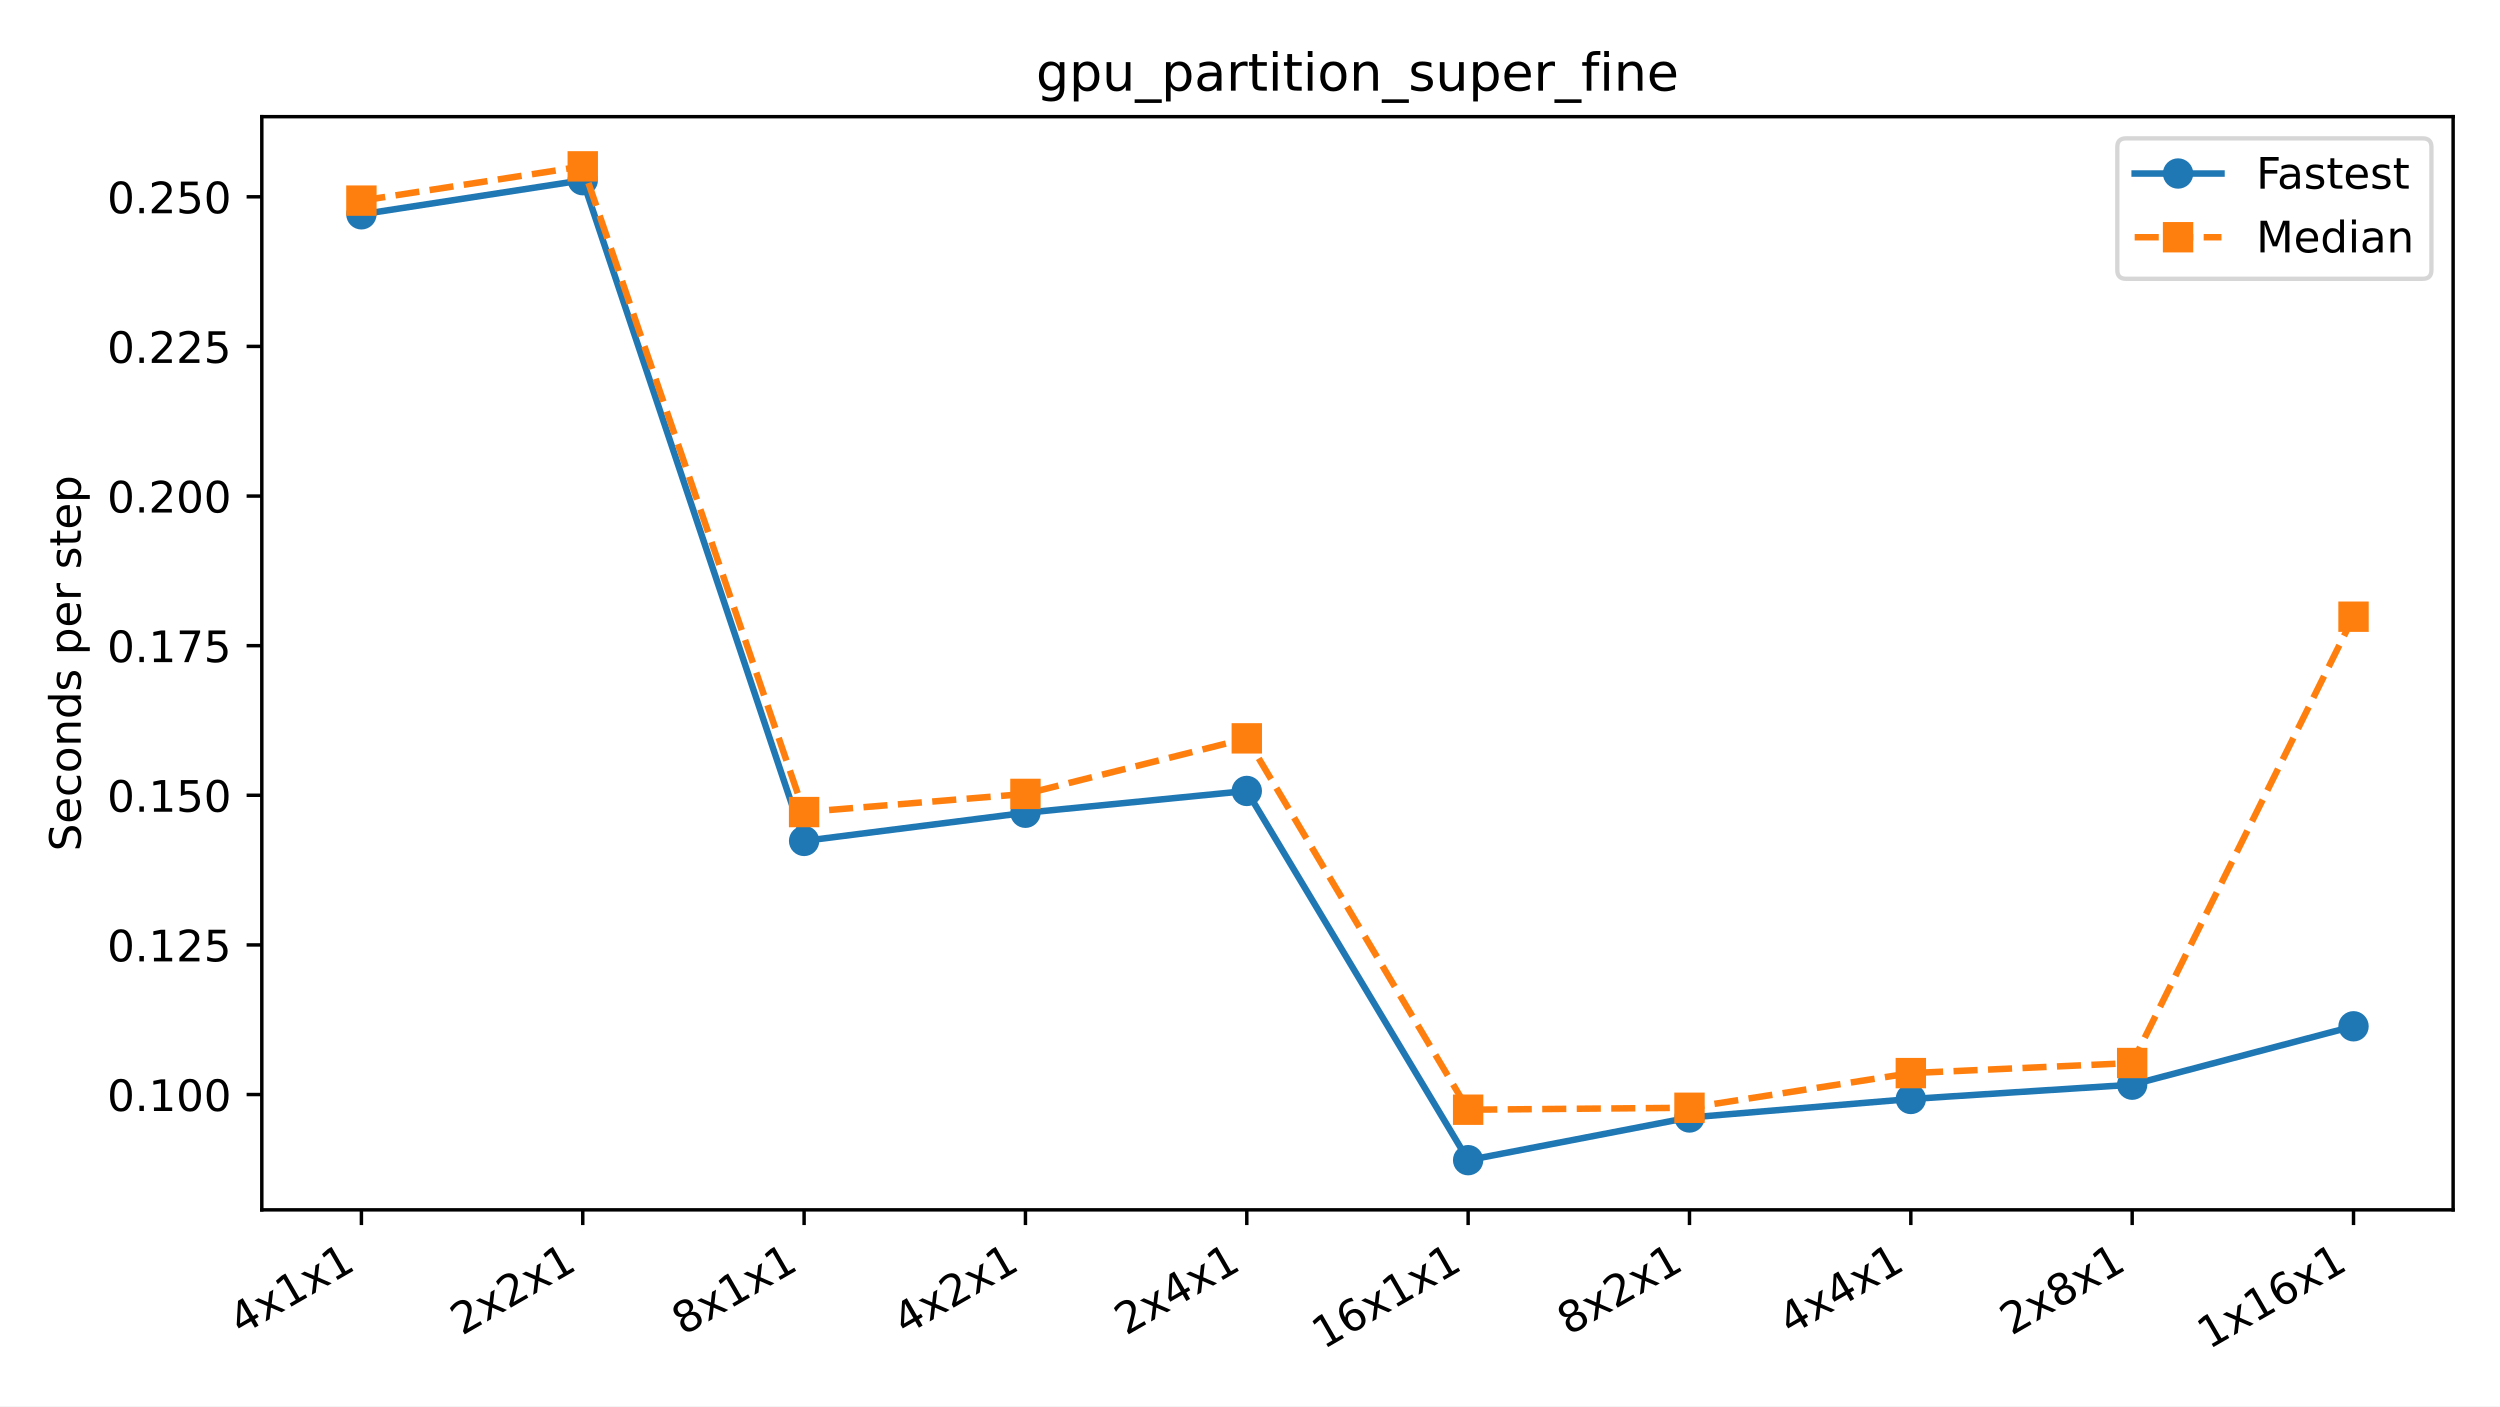
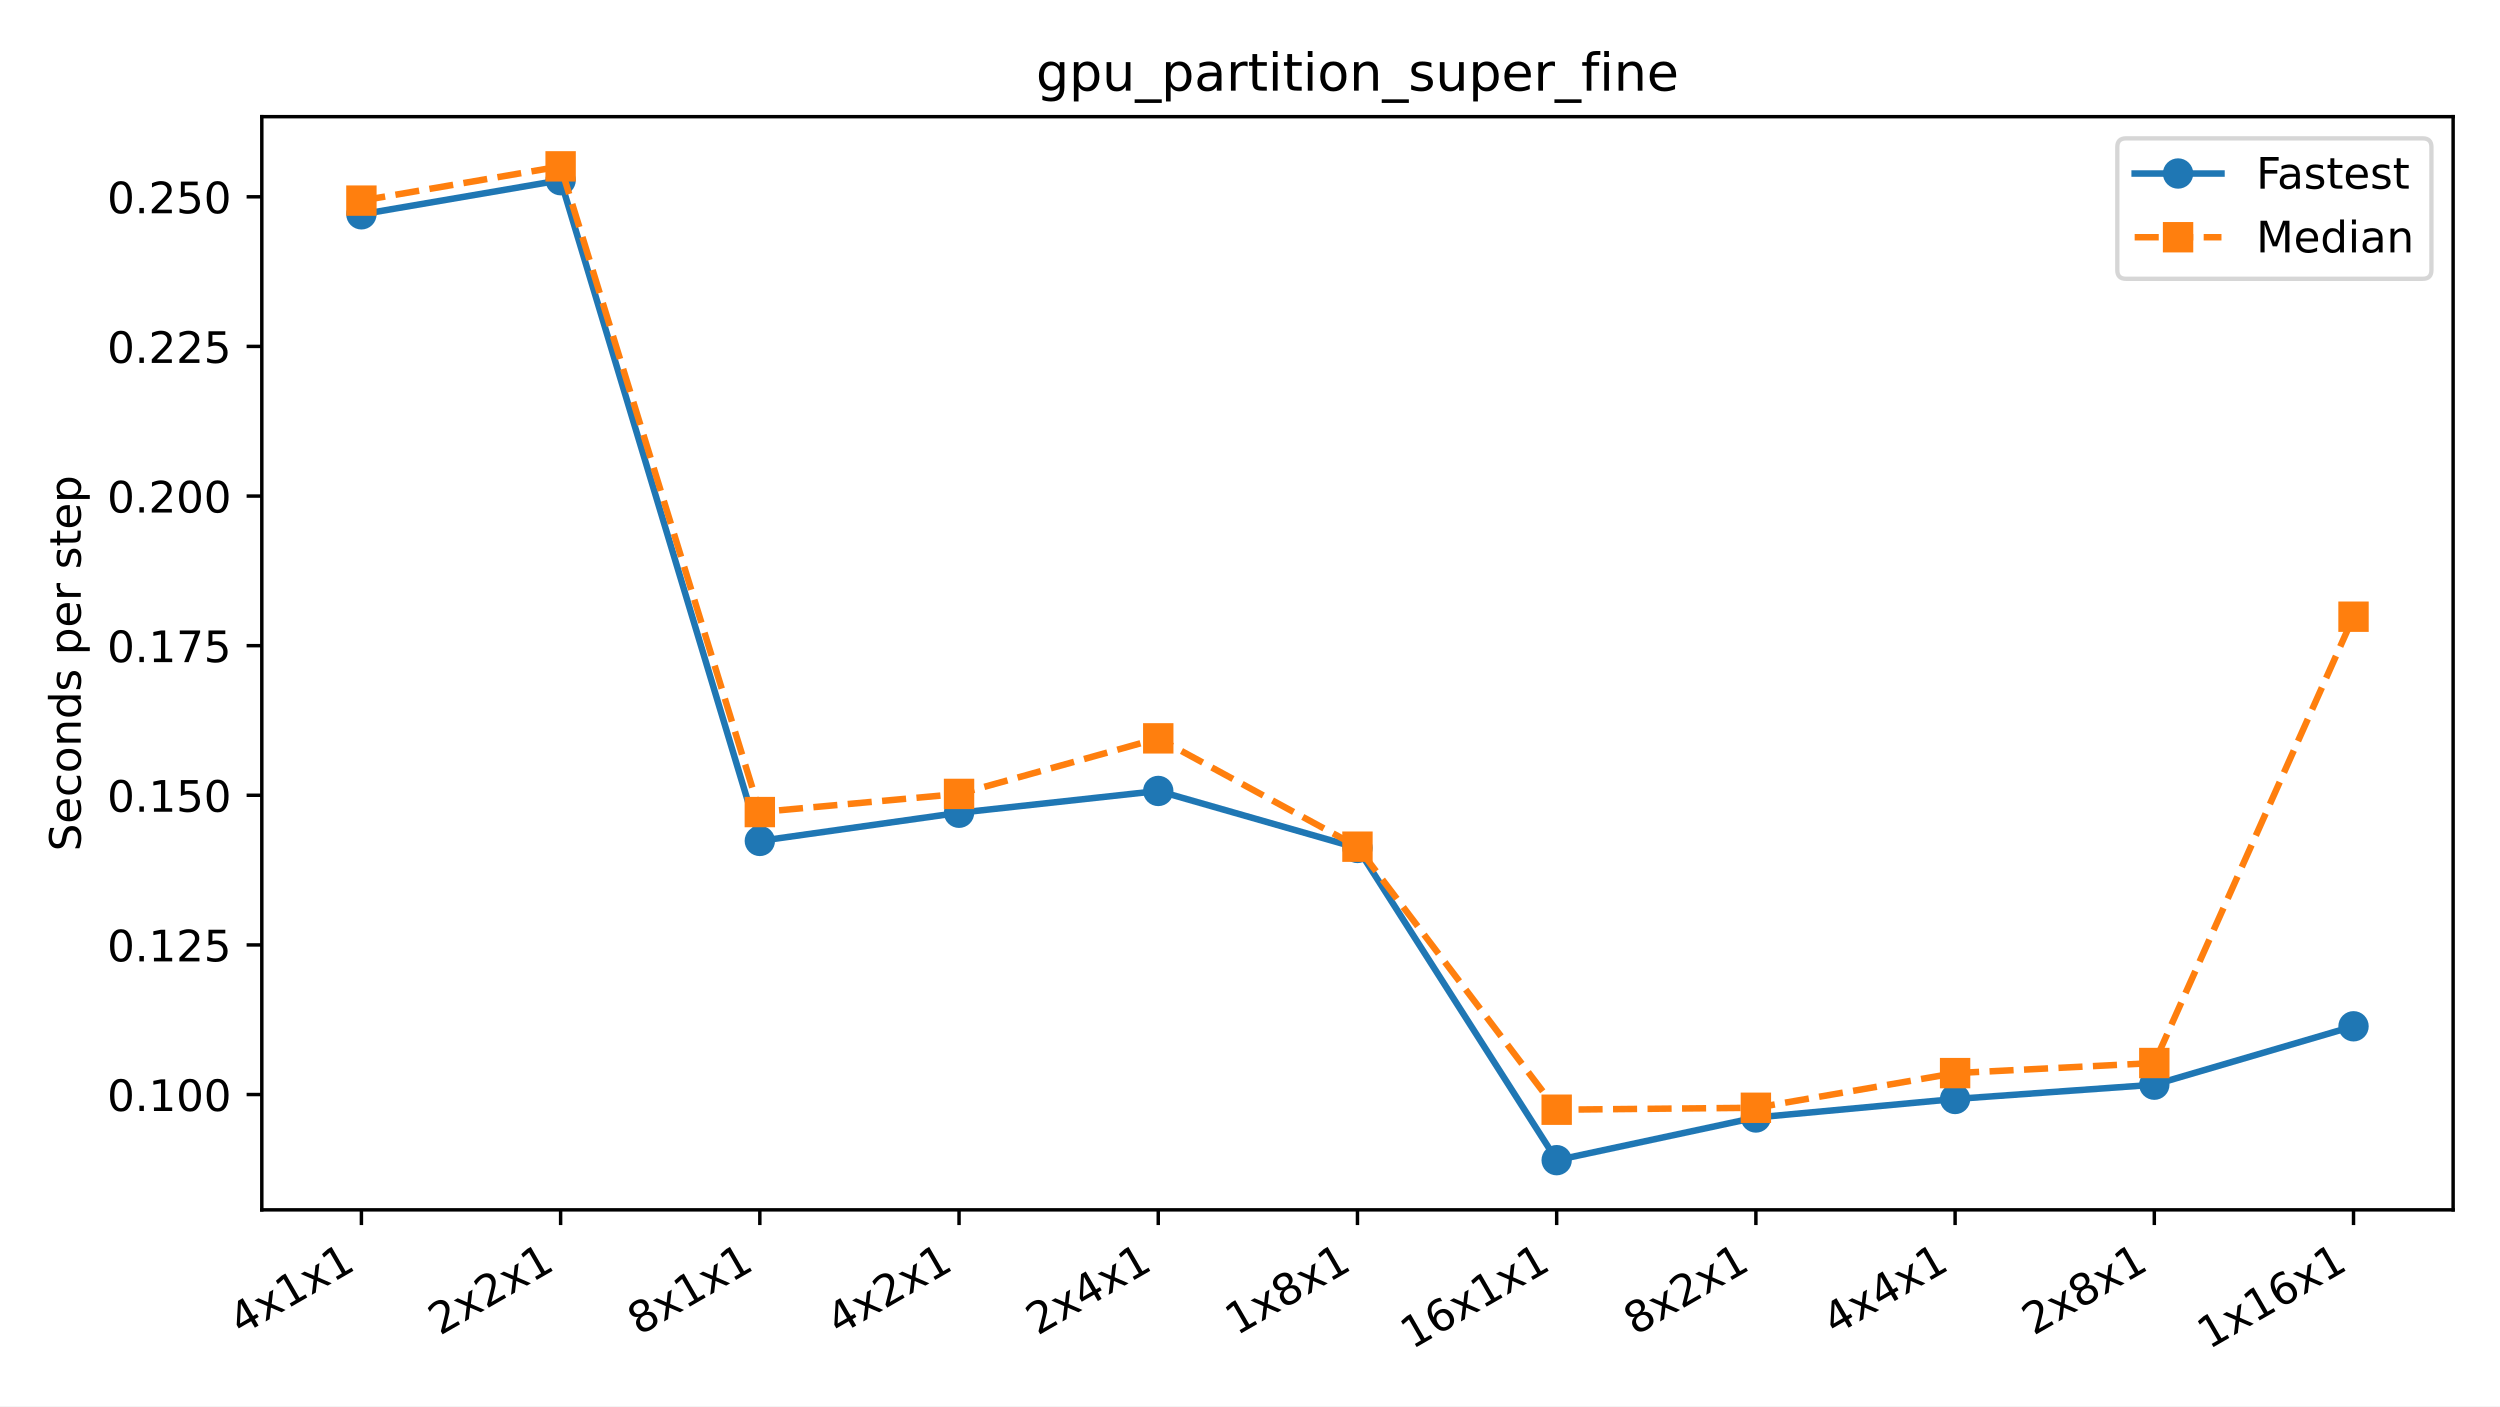
<svg xmlns="http://www.w3.org/2000/svg" xmlns:xlink="http://www.w3.org/1999/xlink" width="576pt" height="324pt" viewBox="0 0 576 324" version="1.1">
  <defs>
    <style type="text/css">*{stroke-linejoin: round; stroke-linecap: butt}</style>
  </defs>
  <g id="figure_1">
    <g id="patch_1">
      <path d="M 0 324 L 576 324 L 576 0 L 0 0 z " style="fill: #ffffff" />
    </g>
    <g id="axes_1">
      <g id="patch_2">
        <path d="M 60.32 278.75 L 565.2 278.75 L 565.2 26.88 L 60.32 26.88 z " style="fill: #ffffff" />
      </g>
      <g id="matplotlib.axis_1">
        <g id="xtick_1">
          <g id="line2d_1">
            <defs>
              <path id="m915a4b6a7f" d="M 0 0 L 0 3.5 " style="stroke: #000000; stroke-width: 0.8" />
            </defs>
            <g>
              <use xlink:href="#m915a4b6a7f" x="83.269" y="278.75" style="stroke: #000000; stroke-width: 0.8" />
            </g>
          </g>
          <g id="text_1">
            <text style="font-size: 10px; font-family: 'DejaVu Sans', 'Bitstream Vera Sans', 'Computer Modern Sans Serif', 'Lucida Grande', 'Verdana', 'Geneva', 'Lucid', 'Arial', 'Helvetica', 'Avant Garde', sans-serif" transform="translate(55.44741 307.7934) rotate(-30)">4x1x1</text>
          </g>
        </g>
        <g id="xtick_2">
          <g id="line2d_2">
            <g>
-               <use xlink:href="#m915a4b6a7f" x="134.267" y="278.75" style="stroke: #000000; stroke-width: 0.8" />
+               <use xlink:href="#m915a4b6a7f" x="129.167" y="278.75" style="stroke: #000000; stroke-width: 0.8" />
            </g>
          </g>
          <g id="text_2">
-             <text style="font-size: 10px; font-family: 'DejaVu Sans', 'Bitstream Vera Sans', 'Computer Modern Sans Serif', 'Lucida Grande', 'Verdana', 'Geneva', 'Lucid', 'Arial', 'Helvetica', 'Avant Garde', sans-serif" transform="translate(106.4454 307.7934) rotate(-30)">2x2x1</text>
+             <text style="font-size: 10px; font-family: 'DejaVu Sans', 'Bitstream Vera Sans', 'Computer Modern Sans Serif', 'Lucida Grande', 'Verdana', 'Geneva', 'Lucid', 'Arial', 'Helvetica', 'Avant Garde', sans-serif" transform="translate(101.3456 307.7934) rotate(-30)">2x2x1</text>
          </g>
        </g>
        <g id="xtick_3">
          <g id="line2d_3">
            <g>
-               <use xlink:href="#m915a4b6a7f" x="185.265" y="278.75" style="stroke: #000000; stroke-width: 0.8" />
+               <use xlink:href="#m915a4b6a7f" x="175.065" y="278.75" style="stroke: #000000; stroke-width: 0.8" />
            </g>
          </g>
          <g id="text_3">
-             <text style="font-size: 10px; font-family: 'DejaVu Sans', 'Bitstream Vera Sans', 'Computer Modern Sans Serif', 'Lucida Grande', 'Verdana', 'Geneva', 'Lucid', 'Arial', 'Helvetica', 'Avant Garde', sans-serif" transform="translate(157.4434 307.7934) rotate(-30)">8x1x1</text>
+             <text style="font-size: 10px; font-family: 'DejaVu Sans', 'Bitstream Vera Sans', 'Computer Modern Sans Serif', 'Lucida Grande', 'Verdana', 'Geneva', 'Lucid', 'Arial', 'Helvetica', 'Avant Garde', sans-serif" transform="translate(147.2438 307.7934) rotate(-30)">8x1x1</text>
          </g>
        </g>
        <g id="xtick_4">
          <g id="line2d_4">
            <g>
-               <use xlink:href="#m915a4b6a7f" x="236.263" y="278.75" style="stroke: #000000; stroke-width: 0.8" />
+               <use xlink:href="#m915a4b6a7f" x="220.964" y="278.75" style="stroke: #000000; stroke-width: 0.8" />
            </g>
          </g>
          <g id="text_4">
-             <text style="font-size: 10px; font-family: 'DejaVu Sans', 'Bitstream Vera Sans', 'Computer Modern Sans Serif', 'Lucida Grande', 'Verdana', 'Geneva', 'Lucid', 'Arial', 'Helvetica', 'Avant Garde', sans-serif" transform="translate(208.4414 307.7934) rotate(-30)">4x2x1</text>
+             <text style="font-size: 10px; font-family: 'DejaVu Sans', 'Bitstream Vera Sans', 'Computer Modern Sans Serif', 'Lucida Grande', 'Verdana', 'Geneva', 'Lucid', 'Arial', 'Helvetica', 'Avant Garde', sans-serif" transform="translate(193.142 307.7934) rotate(-30)">4x2x1</text>
          </g>
        </g>
        <g id="xtick_5">
          <g id="line2d_5">
            <g>
-               <use xlink:href="#m915a4b6a7f" x="287.261" y="278.75" style="stroke: #000000; stroke-width: 0.8" />
+               <use xlink:href="#m915a4b6a7f" x="266.862" y="278.75" style="stroke: #000000; stroke-width: 0.8" />
            </g>
          </g>
          <g id="text_5">
-             <text style="font-size: 10px; font-family: 'DejaVu Sans', 'Bitstream Vera Sans', 'Computer Modern Sans Serif', 'Lucida Grande', 'Verdana', 'Geneva', 'Lucid', 'Arial', 'Helvetica', 'Avant Garde', sans-serif" transform="translate(259.4393 307.7934) rotate(-30)">2x4x1</text>
+             <text style="font-size: 10px; font-family: 'DejaVu Sans', 'Bitstream Vera Sans', 'Computer Modern Sans Serif', 'Lucida Grande', 'Verdana', 'Geneva', 'Lucid', 'Arial', 'Helvetica', 'Avant Garde', sans-serif" transform="translate(239.0401 307.7934) rotate(-30)">2x4x1</text>
          </g>
        </g>
        <g id="xtick_6">
          <g id="line2d_6">
            <g>
-               <use xlink:href="#m915a4b6a7f" x="338.259" y="278.75" style="stroke: #000000; stroke-width: 0.8" />
+               <use xlink:href="#m915a4b6a7f" x="312.76" y="278.75" style="stroke: #000000; stroke-width: 0.8" />
            </g>
          </g>
          <g id="text_6">
-             <text style="font-size: 10px; font-family: 'DejaVu Sans', 'Bitstream Vera Sans', 'Computer Modern Sans Serif', 'Lucida Grande', 'Verdana', 'Geneva', 'Lucid', 'Arial', 'Helvetica', 'Avant Garde', sans-serif" transform="translate(304.9272 310.9747) rotate(-30)">16x1x1</text>
+             <text style="font-size: 10px; font-family: 'DejaVu Sans', 'Bitstream Vera Sans', 'Computer Modern Sans Serif', 'Lucida Grande', 'Verdana', 'Geneva', 'Lucid', 'Arial', 'Helvetica', 'Avant Garde', sans-serif" transform="translate(284.9383 307.7934) rotate(-30)">1x8x1</text>
          </g>
        </g>
        <g id="xtick_7">
          <g id="line2d_7">
            <g>
-               <use xlink:href="#m915a4b6a7f" x="389.257" y="278.75" style="stroke: #000000; stroke-width: 0.8" />
+               <use xlink:href="#m915a4b6a7f" x="358.658" y="278.75" style="stroke: #000000; stroke-width: 0.8" />
            </g>
          </g>
          <g id="text_7">
-             <text style="font-size: 10px; font-family: 'DejaVu Sans', 'Bitstream Vera Sans', 'Computer Modern Sans Serif', 'Lucida Grande', 'Verdana', 'Geneva', 'Lucid', 'Arial', 'Helvetica', 'Avant Garde', sans-serif" transform="translate(361.4353 307.7934) rotate(-30)">8x2x1</text>
+             <text style="font-size: 10px; font-family: 'DejaVu Sans', 'Bitstream Vera Sans', 'Computer Modern Sans Serif', 'Lucida Grande', 'Verdana', 'Geneva', 'Lucid', 'Arial', 'Helvetica', 'Avant Garde', sans-serif" transform="translate(325.3264 310.9747) rotate(-30)">16x1x1</text>
          </g>
        </g>
        <g id="xtick_8">
          <g id="line2d_8">
            <g>
-               <use xlink:href="#m915a4b6a7f" x="440.255" y="278.75" style="stroke: #000000; stroke-width: 0.8" />
+               <use xlink:href="#m915a4b6a7f" x="404.556" y="278.75" style="stroke: #000000; stroke-width: 0.8" />
            </g>
          </g>
          <g id="text_8">
-             <text style="font-size: 10px; font-family: 'DejaVu Sans', 'Bitstream Vera Sans', 'Computer Modern Sans Serif', 'Lucida Grande', 'Verdana', 'Geneva', 'Lucid', 'Arial', 'Helvetica', 'Avant Garde', sans-serif" transform="translate(412.4333 307.7934) rotate(-30)">4x4x1</text>
+             <text style="font-size: 10px; font-family: 'DejaVu Sans', 'Bitstream Vera Sans', 'Computer Modern Sans Serif', 'Lucida Grande', 'Verdana', 'Geneva', 'Lucid', 'Arial', 'Helvetica', 'Avant Garde', sans-serif" transform="translate(376.7347 307.7934) rotate(-30)">8x2x1</text>
          </g>
        </g>
        <g id="xtick_9">
          <g id="line2d_9">
            <g>
-               <use xlink:href="#m915a4b6a7f" x="491.253" y="278.75" style="stroke: #000000; stroke-width: 0.8" />
+               <use xlink:href="#m915a4b6a7f" x="450.455" y="278.75" style="stroke: #000000; stroke-width: 0.8" />
            </g>
          </g>
          <g id="text_9">
-             <text style="font-size: 10px; font-family: 'DejaVu Sans', 'Bitstream Vera Sans', 'Computer Modern Sans Serif', 'Lucida Grande', 'Verdana', 'Geneva', 'Lucid', 'Arial', 'Helvetica', 'Avant Garde', sans-serif" transform="translate(463.4312 307.7934) rotate(-30)">2x8x1</text>
+             <text style="font-size: 10px; font-family: 'DejaVu Sans', 'Bitstream Vera Sans', 'Computer Modern Sans Serif', 'Lucida Grande', 'Verdana', 'Geneva', 'Lucid', 'Arial', 'Helvetica', 'Avant Garde', sans-serif" transform="translate(422.6329 307.7934) rotate(-30)">4x4x1</text>
          </g>
        </g>
        <g id="xtick_10">
          <g id="line2d_10">
            <g>
+               <use xlink:href="#m915a4b6a7f" x="496.353" y="278.75" style="stroke: #000000; stroke-width: 0.8" />
+             </g>
+           </g>
+           <g id="text_10">
+             <text style="font-size: 10px; font-family: 'DejaVu Sans', 'Bitstream Vera Sans', 'Computer Modern Sans Serif', 'Lucida Grande', 'Verdana', 'Geneva', 'Lucid', 'Arial', 'Helvetica', 'Avant Garde', sans-serif" transform="translate(468.531 307.7934) rotate(-30)">2x8x1</text>
+           </g>
+         </g>
+         <g id="xtick_11">
+           <g id="line2d_11">
+             <g>
              <use xlink:href="#m915a4b6a7f" x="542.251" y="278.75" style="stroke: #000000; stroke-width: 0.8" />
            </g>
          </g>
-           <g id="text_10">
+           <g id="text_11">
            <text style="font-size: 10px; font-family: 'DejaVu Sans', 'Bitstream Vera Sans', 'Computer Modern Sans Serif', 'Lucida Grande', 'Verdana', 'Geneva', 'Lucid', 'Arial', 'Helvetica', 'Avant Garde', sans-serif" transform="translate(508.9191 310.9747) rotate(-30)">1x16x1</text>
          </g>
        </g>
      </g>
      <g id="matplotlib.axis_2">
        <g id="ytick_1">
-           <g id="line2d_11">
+           <g id="line2d_12">
            <defs>
              <path id="mc665064905" d="M 0 0 L -3.5 0 " style="stroke: #000000; stroke-width: 0.8" />
            </defs>
            <g>
              <use xlink:href="#mc665064905" x="60.32" y="252.18" style="stroke: #000000; stroke-width: 0.8" />
            </g>
          </g>
-           <g id="text_11">
+           <g id="text_12">
            <text style="font-size: 10px; font-family: 'DejaVu Sans', 'Bitstream Vera Sans', 'Computer Modern Sans Serif', 'Lucida Grande', 'Verdana', 'Geneva', 'Lucid', 'Arial', 'Helvetica', 'Avant Garde', sans-serif; text-anchor: end" x="53.32" y="255.979" transform="rotate(-0 53.32 255.9791)">0.100</text>
          </g>
        </g>
        <g id="ytick_2">
-           <g id="line2d_12">
+           <g id="line2d_13">
            <g>
              <use xlink:href="#mc665064905" x="60.32" y="217.707" style="stroke: #000000; stroke-width: 0.8" />
            </g>
          </g>
-           <g id="text_12">
+           <g id="text_13">
            <text style="font-size: 10px; font-family: 'DejaVu Sans', 'Bitstream Vera Sans', 'Computer Modern Sans Serif', 'Lucida Grande', 'Verdana', 'Geneva', 'Lucid', 'Arial', 'Helvetica', 'Avant Garde', sans-serif; text-anchor: end" x="53.32" y="221.506" transform="rotate(-0 53.32 221.506)">0.125</text>
          </g>
        </g>
        <g id="ytick_3">
-           <g id="line2d_13">
+           <g id="line2d_14">
            <g>
              <use xlink:href="#mc665064905" x="60.32" y="183.234" style="stroke: #000000; stroke-width: 0.8" />
            </g>
          </g>
-           <g id="text_13">
+           <g id="text_14">
            <text style="font-size: 10px; font-family: 'DejaVu Sans', 'Bitstream Vera Sans', 'Computer Modern Sans Serif', 'Lucida Grande', 'Verdana', 'Geneva', 'Lucid', 'Arial', 'Helvetica', 'Avant Garde', sans-serif; text-anchor: end" x="53.32" y="187.033" transform="rotate(-0 53.32 187.033)">0.150</text>
          </g>
        </g>
        <g id="ytick_4">
-           <g id="line2d_14">
+           <g id="line2d_15">
            <g>
              <use xlink:href="#mc665064905" x="60.32" y="148.761" style="stroke: #000000; stroke-width: 0.8" />
            </g>
          </g>
-           <g id="text_14">
+           <g id="text_15">
            <text style="font-size: 10px; font-family: 'DejaVu Sans', 'Bitstream Vera Sans', 'Computer Modern Sans Serif', 'Lucida Grande', 'Verdana', 'Geneva', 'Lucid', 'Arial', 'Helvetica', 'Avant Garde', sans-serif; text-anchor: end" x="53.32" y="152.56" transform="rotate(-0 53.32 152.56)">0.175</text>
          </g>
        </g>
        <g id="ytick_5">
-           <g id="line2d_15">
+           <g id="line2d_16">
            <g>
              <use xlink:href="#mc665064905" x="60.32" y="114.288" style="stroke: #000000; stroke-width: 0.8" />
            </g>
          </g>
-           <g id="text_15">
+           <g id="text_16">
            <text style="font-size: 10px; font-family: 'DejaVu Sans', 'Bitstream Vera Sans', 'Computer Modern Sans Serif', 'Lucida Grande', 'Verdana', 'Geneva', 'Lucid', 'Arial', 'Helvetica', 'Avant Garde', sans-serif; text-anchor: end" x="53.32" y="118.087" transform="rotate(-0 53.32 118.087)">0.200</text>
          </g>
        </g>
        <g id="ytick_6">
-           <g id="line2d_16">
+           <g id="line2d_17">
            <g>
              <use xlink:href="#mc665064905" x="60.32" y="79.815" style="stroke: #000000; stroke-width: 0.8" />
            </g>
          </g>
-           <g id="text_16">
+           <g id="text_17">
            <text style="font-size: 10px; font-family: 'DejaVu Sans', 'Bitstream Vera Sans', 'Computer Modern Sans Serif', 'Lucida Grande', 'Verdana', 'Geneva', 'Lucid', 'Arial', 'Helvetica', 'Avant Garde', sans-serif; text-anchor: end" x="53.32" y="83.614" transform="rotate(-0 53.32 83.61395)">0.225</text>
          </g>
        </g>
        <g id="ytick_7">
-           <g id="line2d_17">
+           <g id="line2d_18">
            <g>
              <use xlink:href="#mc665064905" x="60.32" y="45.342" style="stroke: #000000; stroke-width: 0.8" />
            </g>
          </g>
-           <g id="text_17">
+           <g id="text_18">
            <text style="font-size: 10px; font-family: 'DejaVu Sans', 'Bitstream Vera Sans', 'Computer Modern Sans Serif', 'Lucida Grande', 'Verdana', 'Geneva', 'Lucid', 'Arial', 'Helvetica', 'Avant Garde', sans-serif; text-anchor: end" x="53.32" y="49.141" transform="rotate(-0 53.32 49.14093)">0.250</text>
          </g>
        </g>
-         <g id="text_18">
+         <g id="text_19">
          <text style="font-size: 10px; font-family: 'DejaVu Sans', 'Bitstream Vera Sans', 'Computer Modern Sans Serif', 'Lucida Grande', 'Verdana', 'Geneva', 'Lucid', 'Arial', 'Helvetica', 'Avant Garde', sans-serif; text-anchor: middle" x="18.612" y="152.815" transform="rotate(-90 18.61219 152.8152)">Seconds per step</text>
        </g>
      </g>
-       <g id="line2d_18">
-         <path d="M 83.269 49.38 L 134.267 41.519 L 185.265 193.749 L 236.263 187.261 L 287.261 182.234 L 338.259 267.302 L 389.257 257.472 L 440.255 253.205 L 491.253 249.914 L 542.251 236.458 " clip-path="url(#pcdb53633c7)" style="fill: none; stroke: #1f77b4; stroke-width: 1.5; stroke-linecap: square" />
+       <g id="line2d_19">
+         <path d="M 83.269 49.38 L 129.167 41.519 L 175.065 193.749 L 220.964 187.261 L 266.862 182.234 L 312.76 195.368 L 358.658 267.302 L 404.556 257.472 L 450.455 253.205 L 496.353 249.914 L 542.251 236.458 " clip-path="url(#pcdb53633c7)" style="fill: none; stroke: #1f77b4; stroke-width: 1.5; stroke-linecap: square" />
        <defs>
          <path id="mfb15104b4f" d="M 0 3 C 0.796 3 1.559 2.684 2.121 2.121 C 2.684 1.559 3 0.796 3 0 C 3 -0.796 2.684 -1.559 2.121 -2.121 C 1.559 -2.684 0.796 -3 0 -3 C -0.796 -3 -1.559 -2.684 -2.121 -2.121 C -2.684 -1.559 -3 -0.796 -3 0 C -3 0.796 -2.684 1.559 -2.121 2.121 C -1.559 2.684 -0.796 3 0 3 z " style="stroke: #1f77b4" />
        </defs>
        <g clip-path="url(#pcdb53633c7)">
          <use xlink:href="#mfb15104b4f" x="83.269" y="49.38" style="fill: #1f77b4; stroke: #1f77b4" />
-           <use xlink:href="#mfb15104b4f" x="134.267" y="41.519" style="fill: #1f77b4; stroke: #1f77b4" />
-           <use xlink:href="#mfb15104b4f" x="185.265" y="193.749" style="fill: #1f77b4; stroke: #1f77b4" />
-           <use xlink:href="#mfb15104b4f" x="236.263" y="187.261" style="fill: #1f77b4; stroke: #1f77b4" />
-           <use xlink:href="#mfb15104b4f" x="287.261" y="182.234" style="fill: #1f77b4; stroke: #1f77b4" />
-           <use xlink:href="#mfb15104b4f" x="338.259" y="267.302" style="fill: #1f77b4; stroke: #1f77b4" />
-           <use xlink:href="#mfb15104b4f" x="389.257" y="257.472" style="fill: #1f77b4; stroke: #1f77b4" />
-           <use xlink:href="#mfb15104b4f" x="440.255" y="253.205" style="fill: #1f77b4; stroke: #1f77b4" />
-           <use xlink:href="#mfb15104b4f" x="491.253" y="249.914" style="fill: #1f77b4; stroke: #1f77b4" />
+           <use xlink:href="#mfb15104b4f" x="129.167" y="41.519" style="fill: #1f77b4; stroke: #1f77b4" />
+           <use xlink:href="#mfb15104b4f" x="175.065" y="193.749" style="fill: #1f77b4; stroke: #1f77b4" />
+           <use xlink:href="#mfb15104b4f" x="220.964" y="187.261" style="fill: #1f77b4; stroke: #1f77b4" />
+           <use xlink:href="#mfb15104b4f" x="266.862" y="182.234" style="fill: #1f77b4; stroke: #1f77b4" />
+           <use xlink:href="#mfb15104b4f" x="312.76" y="195.368" style="fill: #1f77b4; stroke: #1f77b4" />
+           <use xlink:href="#mfb15104b4f" x="358.658" y="267.302" style="fill: #1f77b4; stroke: #1f77b4" />
+           <use xlink:href="#mfb15104b4f" x="404.556" y="257.472" style="fill: #1f77b4; stroke: #1f77b4" />
+           <use xlink:href="#mfb15104b4f" x="450.455" y="253.205" style="fill: #1f77b4; stroke: #1f77b4" />
+           <use xlink:href="#mfb15104b4f" x="496.353" y="249.914" style="fill: #1f77b4; stroke: #1f77b4" />
          <use xlink:href="#mfb15104b4f" x="542.251" y="236.458" style="fill: #1f77b4; stroke: #1f77b4" />
        </g>
      </g>
-       <g id="line2d_19">
-         <path d="M 83.269 46.224 L 134.267 38.329 L 185.265 187.101 L 236.263 182.918 L 287.261 170.118 L 338.259 255.677 L 389.257 255.23 L 440.255 247.245 L 491.253 244.919 L 542.251 142.089 " clip-path="url(#pcdb53633c7)" style="fill: none; stroke-dasharray: 5.55,2.4; stroke-dashoffset: 0; stroke: #ff7f0e; stroke-width: 1.5" />
+       <g id="line2d_20">
+         <path d="M 83.269 46.224 L 129.167 38.329 L 175.065 187.101 L 220.964 182.918 L 266.862 170.118 L 312.76 195.075 L 358.658 255.677 L 404.556 255.23 L 450.455 247.245 L 496.353 244.919 L 542.251 142.089 " clip-path="url(#pcdb53633c7)" style="fill: none; stroke-dasharray: 5.55,2.4; stroke-dashoffset: 0; stroke: #ff7f0e; stroke-width: 1.5" />
        <defs>
          <path id="m5a906554f0" d="M -3 3 L 3 3 L 3 -3 L -3 -3 z " style="stroke: #ff7f0e; stroke-linejoin: miter" />
        </defs>
        <g clip-path="url(#pcdb53633c7)">
          <use xlink:href="#m5a906554f0" x="83.269" y="46.224" style="fill: #ff7f0e; stroke: #ff7f0e; stroke-linejoin: miter" />
-           <use xlink:href="#m5a906554f0" x="134.267" y="38.329" style="fill: #ff7f0e; stroke: #ff7f0e; stroke-linejoin: miter" />
-           <use xlink:href="#m5a906554f0" x="185.265" y="187.101" style="fill: #ff7f0e; stroke: #ff7f0e; stroke-linejoin: miter" />
-           <use xlink:href="#m5a906554f0" x="236.263" y="182.918" style="fill: #ff7f0e; stroke: #ff7f0e; stroke-linejoin: miter" />
-           <use xlink:href="#m5a906554f0" x="287.261" y="170.118" style="fill: #ff7f0e; stroke: #ff7f0e; stroke-linejoin: miter" />
-           <use xlink:href="#m5a906554f0" x="338.259" y="255.677" style="fill: #ff7f0e; stroke: #ff7f0e; stroke-linejoin: miter" />
-           <use xlink:href="#m5a906554f0" x="389.257" y="255.23" style="fill: #ff7f0e; stroke: #ff7f0e; stroke-linejoin: miter" />
-           <use xlink:href="#m5a906554f0" x="440.255" y="247.245" style="fill: #ff7f0e; stroke: #ff7f0e; stroke-linejoin: miter" />
-           <use xlink:href="#m5a906554f0" x="491.253" y="244.919" style="fill: #ff7f0e; stroke: #ff7f0e; stroke-linejoin: miter" />
+           <use xlink:href="#m5a906554f0" x="129.167" y="38.329" style="fill: #ff7f0e; stroke: #ff7f0e; stroke-linejoin: miter" />
+           <use xlink:href="#m5a906554f0" x="175.065" y="187.101" style="fill: #ff7f0e; stroke: #ff7f0e; stroke-linejoin: miter" />
+           <use xlink:href="#m5a906554f0" x="220.964" y="182.918" style="fill: #ff7f0e; stroke: #ff7f0e; stroke-linejoin: miter" />
+           <use xlink:href="#m5a906554f0" x="266.862" y="170.118" style="fill: #ff7f0e; stroke: #ff7f0e; stroke-linejoin: miter" />
+           <use xlink:href="#m5a906554f0" x="312.76" y="195.075" style="fill: #ff7f0e; stroke: #ff7f0e; stroke-linejoin: miter" />
+           <use xlink:href="#m5a906554f0" x="358.658" y="255.677" style="fill: #ff7f0e; stroke: #ff7f0e; stroke-linejoin: miter" />
+           <use xlink:href="#m5a906554f0" x="404.556" y="255.23" style="fill: #ff7f0e; stroke: #ff7f0e; stroke-linejoin: miter" />
+           <use xlink:href="#m5a906554f0" x="450.455" y="247.245" style="fill: #ff7f0e; stroke: #ff7f0e; stroke-linejoin: miter" />
+           <use xlink:href="#m5a906554f0" x="496.353" y="244.919" style="fill: #ff7f0e; stroke: #ff7f0e; stroke-linejoin: miter" />
          <use xlink:href="#m5a906554f0" x="542.251" y="142.089" style="fill: #ff7f0e; stroke: #ff7f0e; stroke-linejoin: miter" />
        </g>
      </g>
      <g id="patch_3">
        <path d="M 60.32 278.75 L 60.32 26.88 " style="fill: none; stroke: #000000; stroke-width: 0.8; stroke-linejoin: miter; stroke-linecap: square" />
      </g>
      <g id="patch_4">
        <path d="M 565.2 278.75 L 565.2 26.88 " style="fill: none; stroke: #000000; stroke-width: 0.8; stroke-linejoin: miter; stroke-linecap: square" />
      </g>
      <g id="patch_5">
        <path d="M 60.32 278.75 L 565.2 278.75 " style="fill: none; stroke: #000000; stroke-width: 0.8; stroke-linejoin: miter; stroke-linecap: square" />
      </g>
      <g id="patch_6">
        <path d="M 60.32 26.88 L 565.2 26.88 " style="fill: none; stroke: #000000; stroke-width: 0.8; stroke-linejoin: miter; stroke-linecap: square" />
      </g>
-       <g id="text_19">
+       <g id="text_20">
        <text style="font-size: 12px; font-family: 'DejaVu Sans', 'Bitstream Vera Sans', 'Computer Modern Sans Serif', 'Lucida Grande', 'Verdana', 'Geneva', 'Lucid', 'Arial', 'Helvetica', 'Avant Garde', sans-serif; text-anchor: middle" x="312.76" y="20.88" transform="rotate(-0 312.76 20.88)">gpu_partition_super_fine</text>
      </g>
      <g id="legend_1">
        <g id="patch_7">
          <path d="M 489.827 64.236 L 558.2 64.236 Q 560.2 64.236 560.2 62.236 L 560.2 33.88 Q 560.2 31.88 558.2 31.88 L 489.827 31.88 Q 487.827 31.88 487.827 33.88 L 487.827 62.236 Q 487.827 64.236 489.827 64.236 z " style="fill: #ffffff; opacity: 0.8; stroke: #cccccc; stroke-linejoin: miter" />
        </g>
-         <g id="line2d_20">
+         <g id="line2d_21">
          <path d="M 491.827 39.978 L 501.827 39.978 L 511.827 39.978 " style="fill: none; stroke: #1f77b4; stroke-width: 1.5; stroke-linecap: square" />
          <g>
            <use xlink:href="#mfb15104b4f" x="501.827" y="39.978" style="fill: #1f77b4; stroke: #1f77b4" />
          </g>
        </g>
-         <g id="text_20">
+         <g id="text_21">
          <text style="font-size: 10px; font-family: 'DejaVu Sans', 'Bitstream Vera Sans', 'Computer Modern Sans Serif', 'Lucida Grande', 'Verdana', 'Geneva', 'Lucid', 'Arial', 'Helvetica', 'Avant Garde', sans-serif; text-anchor: start" x="519.827" y="43.478" transform="rotate(-0 519.8266 43.47844)">Fastest</text>
        </g>
-         <g id="line2d_21">
+         <g id="line2d_22">
          <path d="M 491.827 54.657 L 501.827 54.657 L 511.827 54.657 " style="fill: none; stroke-dasharray: 5.55,2.4; stroke-dashoffset: 0; stroke: #ff7f0e; stroke-width: 1.5" />
          <g>
            <use xlink:href="#m5a906554f0" x="501.827" y="54.657" style="fill: #ff7f0e; stroke: #ff7f0e; stroke-linejoin: miter" />
          </g>
        </g>
-         <g id="text_21">
+         <g id="text_22">
          <text style="font-size: 10px; font-family: 'DejaVu Sans', 'Bitstream Vera Sans', 'Computer Modern Sans Serif', 'Lucida Grande', 'Verdana', 'Geneva', 'Lucid', 'Arial', 'Helvetica', 'Avant Garde', sans-serif; text-anchor: start" x="519.827" y="58.157" transform="rotate(-0 519.8266 58.15656)">Median</text>
        </g>
      </g>
    </g>
  </g>
  <defs>
    <clipPath id="pcdb53633c7">
      <rect x="60.32" y="26.88" width="504.88" height="251.87" />
    </clipPath>
  </defs>
</svg>
